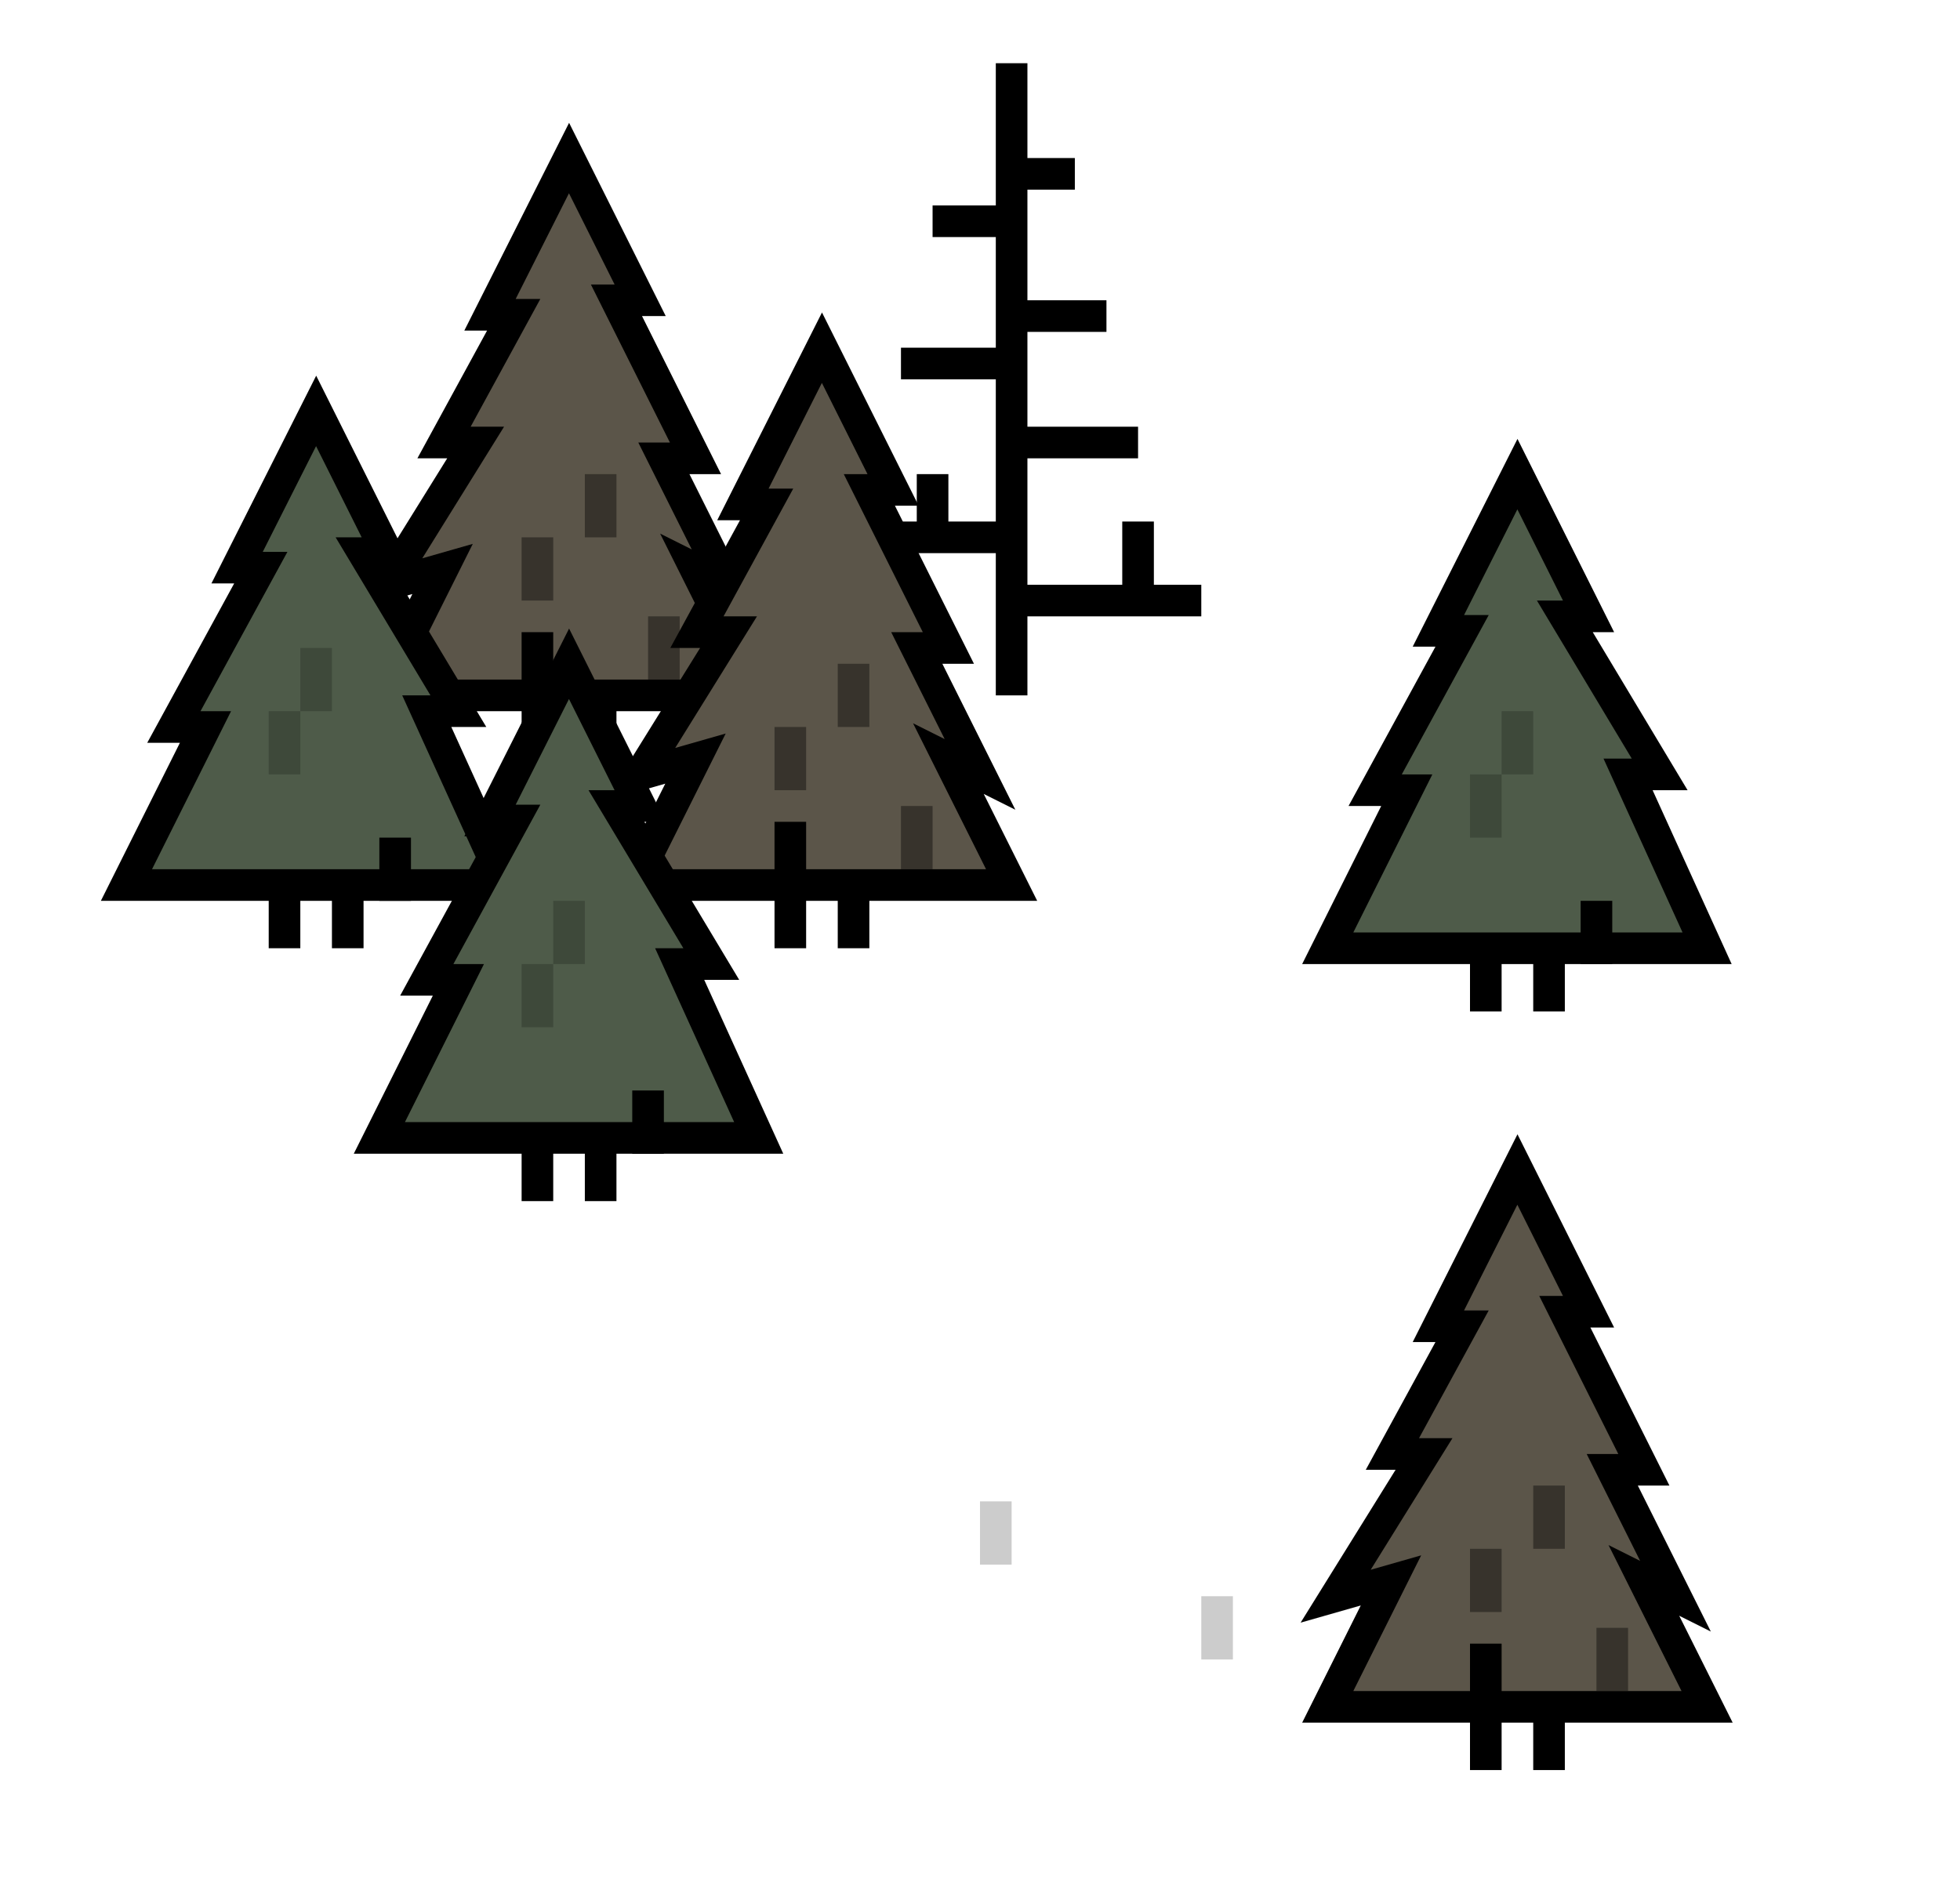
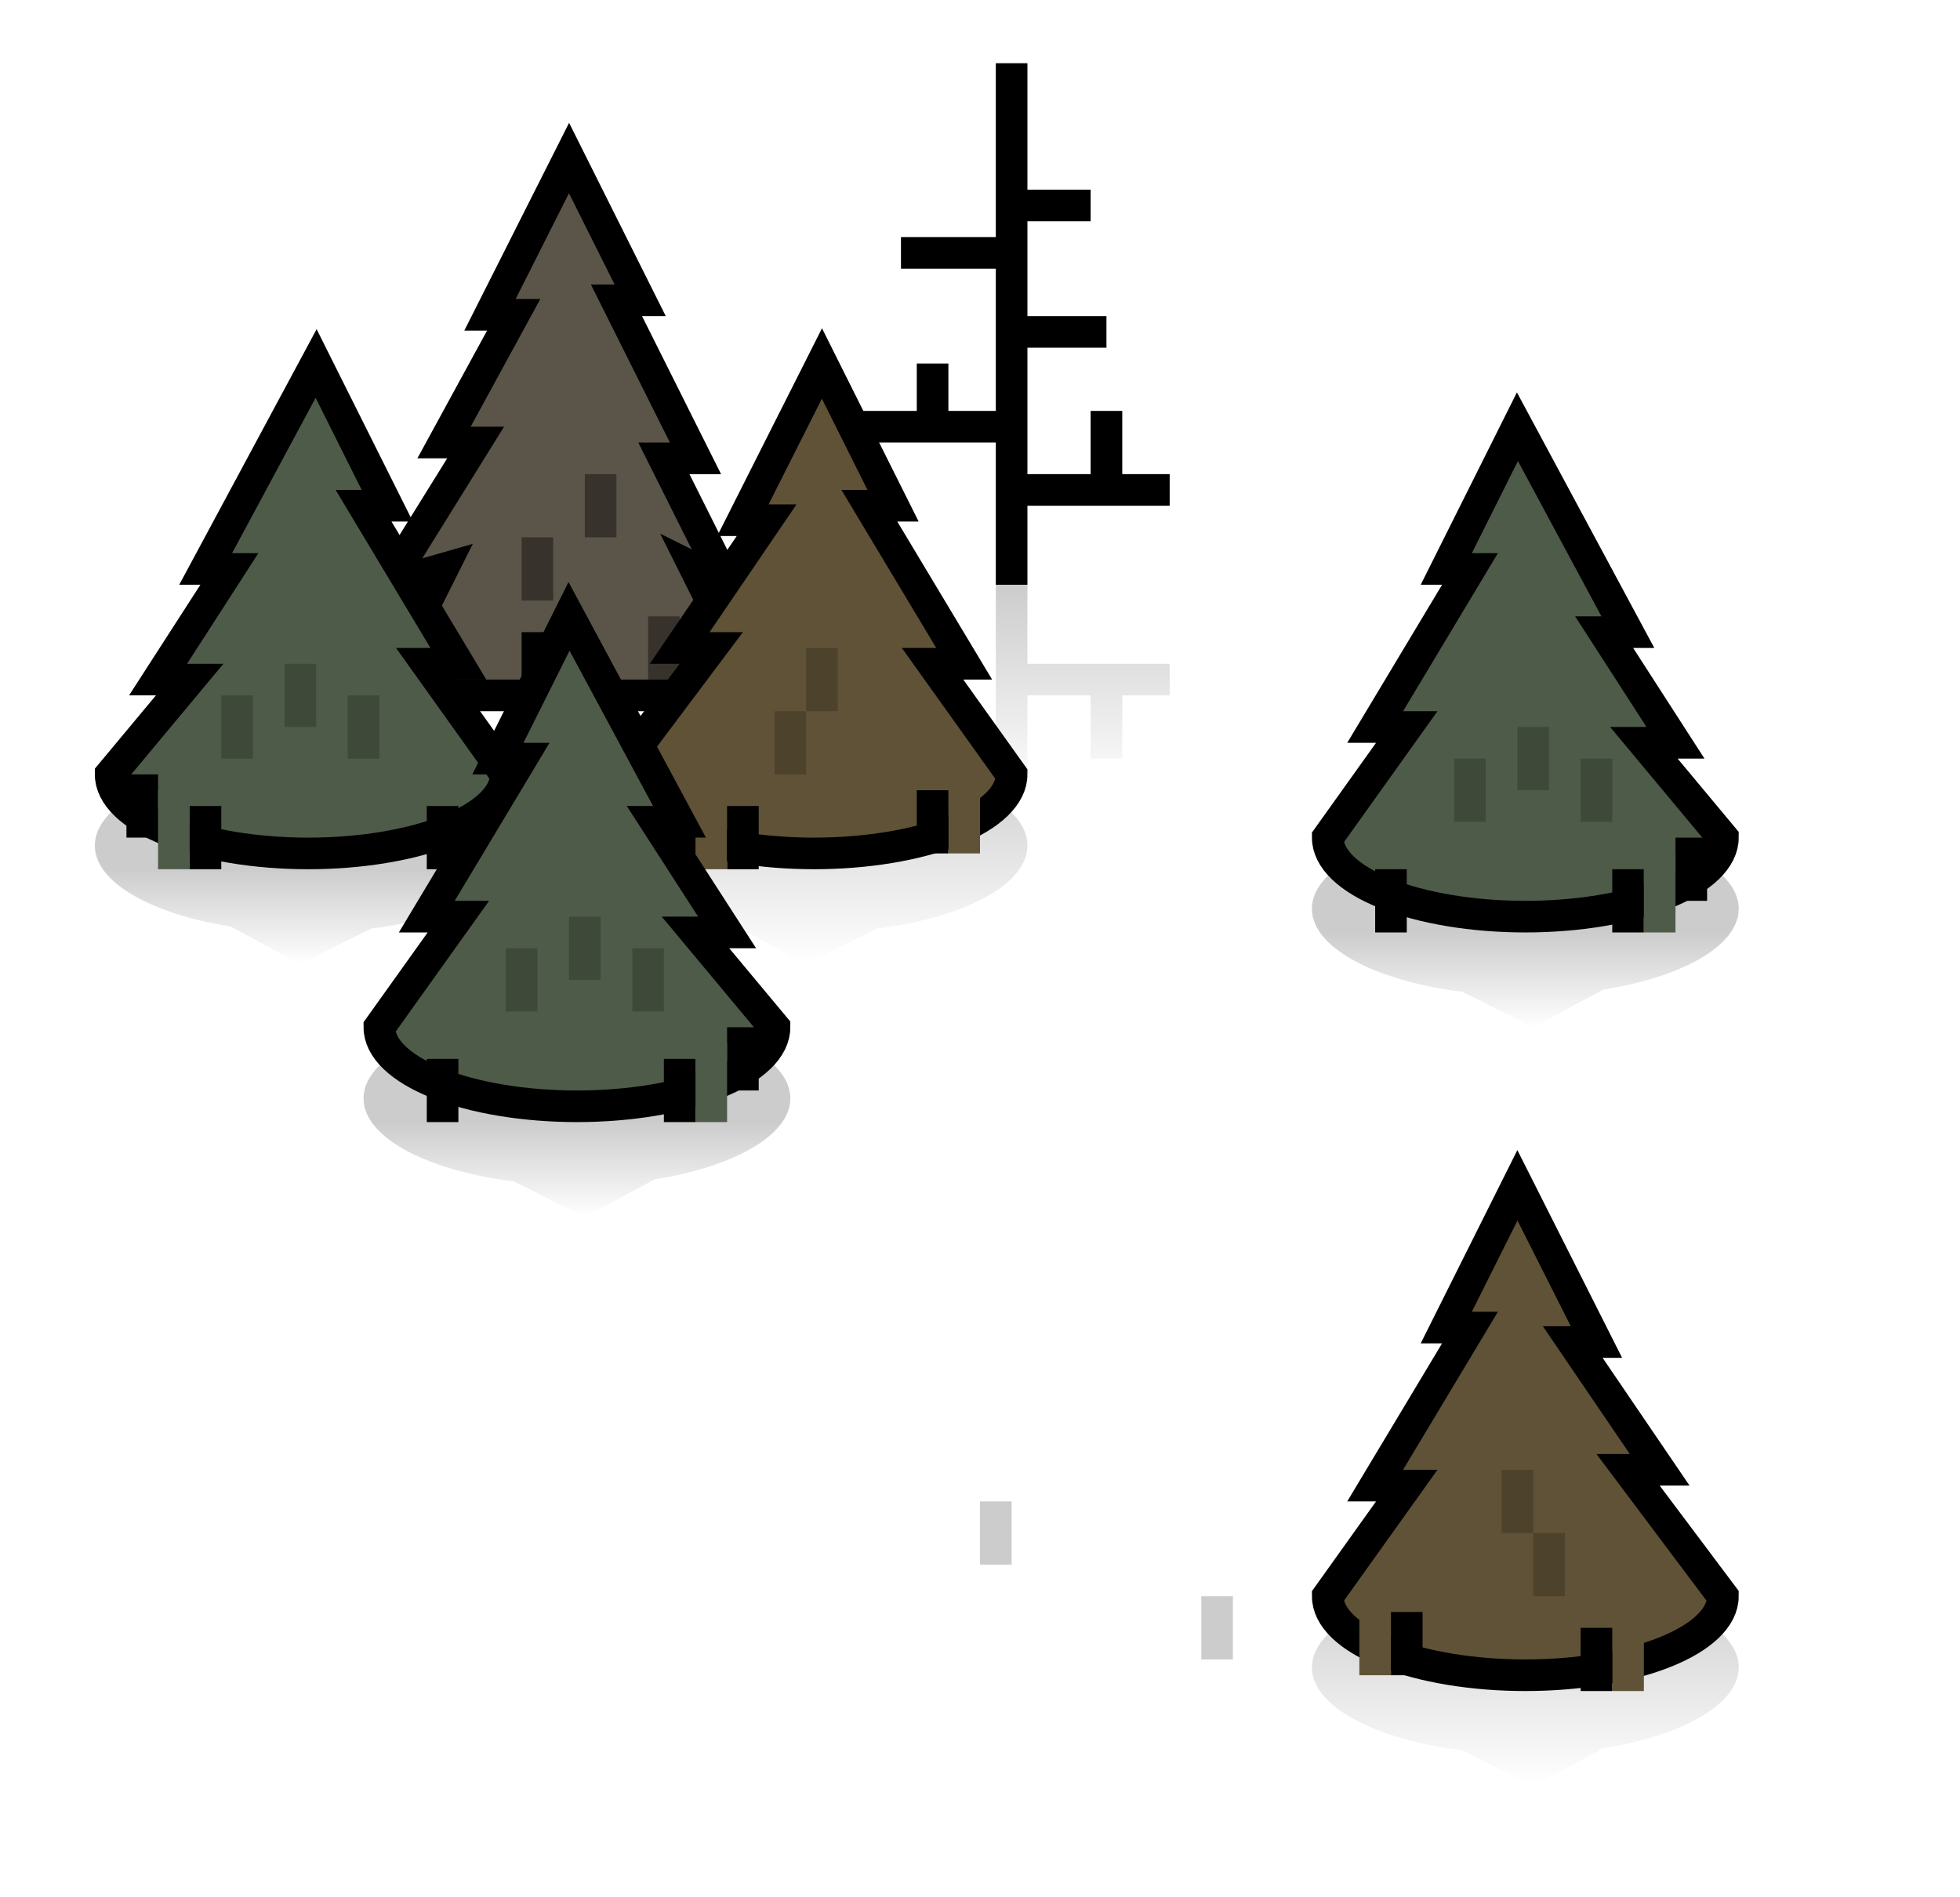
<svg xmlns="http://www.w3.org/2000/svg" width="124" height="120" viewBox="0 0 124 120" fill="none">
-   <path d="M91 83.917L96 74L100.5 83H99L104 93H102L106 101L104 100L108 108H98H94H84L88 100L84.5 101L90.091 92H88.091L92.5 83.917H91Z" fill="#5B5549" />
-   <path d="M98 112V108M94 108H84L88 100L84.5 101L90.091 92H88.091L92.5 83.917H91L96 74L100.5 83H99L104 93H102L106 101L104 100L108 108H98M94 108H98M94 108V112" stroke="black" stroke-width="2" />
-   <rect opacity="0.4" x="93" y="98" width="2" height="4" fill="black" />
-   <rect opacity="0.4" x="97" y="94" width="2" height="4" fill="black" />
-   <rect opacity="0.4" x="101" y="103" width="2" height="4" fill="black" />
-   <rect x="93" y="104" width="2" height="4" fill="black" />
+   <path fill-rule="evenodd" clip-rule="evenodd" d="M83.055 106C83.019 105.835 83 105.669 83 105.5C83 102.462 89.044 100 96.5 100C103.956 100 110 102.462 110 105.5C110 105.669 109.981 105.835 109.945 106H110L109.937 106.034C109.441 108.132 106.05 109.886 101.411 110.625L97 113L92.512 110.756C87.402 110.113 83.588 108.268 83.062 106.031L83 106H83.055Z" fill="url(#paint0_linear_3722_31878)" fill-opacity="0.2" />
+   <path d="M101 84.917L96 75L91.5 84H93L87 94H89L84 101C84 101.657 84.323 102.307 84.951 102.913C85.58 103.52 86.5 104.071 87.661 104.536C88.822 105 90.2 105.368 91.716 105.619C93.233 105.871 94.859 106 96.5 106C98.141 106 99.767 105.871 101.284 105.619C102.8 105.368 104.178 105 105.339 104.536C106.5 104.071 107.42 103.52 108.048 102.913C108.677 102.307 109 101.657 109 101L103 93H105L99.5 84.917H101Z" fill="#605237" stroke="black" stroke-width="2" />
+   <rect opacity="0.2" width="2" height="4" transform="matrix(-1 0 0 1 99 97)" fill="black" />
+   <rect width="2" height="4" transform="matrix(-1 0 0 1 104 103)" fill="#605237" />
+   <rect x="86" y="102" width="2" height="4" fill="#605237" />
+   <rect x="88" y="102" width="2" height="4" fill="black" />
+   <rect x="100" y="103" width="2" height="4" fill="black" />
+   <rect opacity="0.2" width="2" height="4" transform="matrix(-1 0 0 1 97 93)" fill="black" />
  <rect x="62" y="95" width="2" height="4" fill="black" fill-opacity="0.2" />
  <rect x="76" y="101" width="2" height="4" fill="black" fill-opacity="0.2" />
-   <path d="M64 4V11M76 38H72M64 44V38M64 38V34M64 38H72M64 34V28M64 34H59M54 34H59M64 28H72M64 28V23M64 23H57M64 23V20M64 20H70M64 20V14M64 14H59M64 14V11M64 11H68M72 38V33M59 34V30" stroke="black" stroke-width="2" />
+   <path d="M74 31H70M64 37V31M64 31V27M64 31H70M64 27V21M64 27H59M54 27H59M64 21H70M64 21V16M64 16H57M64 16V13M64 13H69M64 13V7V4M70 31V26M59 27V23" stroke="black" stroke-width="2" />
+   <path opacity="0.2" d="M74 43H70M64 37V43M64 43V47M64 43H70M64 47V53M64 47H59M54 47H59M70 43V48M59 47V51" stroke="url(#paint1_linear_3722_31878)" stroke-width="2" />
  <path d="M31 19.917L36 10L40.5 19H39L44 29H42L46 37L44 36L48 44H38H34H24L28 36L24.5 37L30.091 28H28.091L32.5 19.917H31Z" fill="#5B5549" />
  <path d="M38 48V44M34 44H24L28 36L24.5 37L30.091 28H28.091L32.5 19.917H31L36 10L40.5 19H39L44 29H42L46 37L44 36L48 44H38M34 44H38M34 44V48" stroke="black" stroke-width="2" />
  <rect opacity="0.4" x="33" y="34" width="2" height="4" fill="black" />
  <rect opacity="0.4" x="37" y="30" width="2" height="4" fill="black" />
  <rect opacity="0.4" x="41" y="39" width="2" height="4" fill="black" />
  <rect x="33" y="40" width="2" height="4" fill="black" />
-   <path d="M91 39.917L96 30L100.5 39H99L105 49H103L108 60H98H94H84L89 50H87L92.5 39.917H91Z" fill="#4E5B49" />
-   <path d="M98 64V60M94 60H84L89 50H87L92.5 39.917H91L96 30L100.5 39H99L105 49H103L108 60H98M94 60H98M94 60V64" stroke="black" stroke-width="2" />
-   <rect opacity="0.2" x="93" y="49" width="2" height="4" fill="black" />
-   <rect opacity="0.2" x="95" y="45" width="2" height="4" fill="black" />
-   <rect x="100" y="57" width="2" height="4" fill="black" />
-   <path d="M47 31.917L52 22L56.5 31H55L60 41H58L62 49L60 48L64 56H54H50H40L44 48L40.5 49L46.091 40H44.091L48.5 31.917H47Z" fill="#5B5549" />
-   <path d="M54 60V56M50 56H40L44 48L40.5 49L46.091 40H44.091L48.5 31.917H47L52 22L56.5 31H55L60 41H58L62 49L60 48L64 56H54M50 56H54M50 56V60" stroke="black" stroke-width="2" />
-   <rect opacity="0.4" x="49" y="46" width="2" height="4" fill="black" />
-   <rect opacity="0.4" x="53" y="42" width="2" height="4" fill="black" />
-   <rect opacity="0.4" x="57" y="51" width="2" height="4" fill="black" />
-   <rect x="49" y="52" width="2" height="4" fill="black" />
-   <path d="M15 35.917L20 26L24.5 35H23L29 45H27L32 56H22H18H8L13 46H11L16.5 35.917H15Z" fill="#4E5B49" />
-   <path d="M22 60V56M18 56H8L13 46H11L16.5 35.917H15L20 26L24.5 35H23L29 45H27L32 56H22M18 56H22M18 56V60" stroke="black" stroke-width="2" />
-   <rect opacity="0.2" x="17" y="45" width="2" height="4" fill="black" />
-   <rect opacity="0.2" x="19" y="41" width="2" height="4" fill="black" />
-   <rect x="24" y="53" width="2" height="4" fill="black" />
-   <path d="M31 51.917L36 42L40.5 51H39L45 61H43L48 72H38H34H24L29 62H27L32.5 51.917H31Z" fill="#4E5B49" />
-   <path d="M38 76V72M34 72H24L29 62H27L32.5 51.917H31L36 42L40.5 51H39L45 61H43L48 72H38M34 72H38M34 72V76" stroke="black" stroke-width="2" />
-   <rect opacity="0.2" x="33" y="61" width="2" height="4" fill="black" />
-   <rect opacity="0.2" x="35" y="57" width="2" height="4" fill="black" />
-   <rect x="40" y="69" width="2" height="4" fill="black" />
+   <path fill-rule="evenodd" clip-rule="evenodd" d="M83.055 58C83.019 57.835 83 57.669 83 57.5C83 54.462 89.044 52 96.5 52C103.956 52 110 54.462 110 57.5C110 57.669 109.981 57.835 109.945 58H110L109.937 58.034C109.441 60.132 106.05 61.886 101.411 62.625L97 65L92.512 62.756C87.402 62.113 83.588 60.268 83.062 58.031L83 58H83.055Z" fill="url(#paint2_linear_3722_31878)" fill-opacity="0.2" />
+   <path d="M102.988 40L96 27L91.5 36H93L87 46H89L84 53C84 53.657 84.323 54.307 84.951 54.913C85.58 55.52 86.5 56.071 87.661 56.535C88.822 57 90.2 57.368 91.716 57.619C93.233 57.871 94.859 58 96.5 58C98.141 58 99.767 57.871 101.284 57.619C102.8 57.368 104.178 57 105.339 56.535C106.5 56.071 107.42 55.52 108.048 54.913C108.677 54.307 109 53.657 109 53L104 47H106L101.488 40H102.988Z" fill="#4E5B49" stroke="black" stroke-width="2" />
+   <rect opacity="0.2" width="2" height="4" transform="matrix(-1 0 0 1 102 48)" fill="black" />
+   <rect opacity="0.2" width="2" height="4" transform="matrix(-1 0 0 1 98 46)" fill="black" />
+   <rect opacity="0.2" width="2" height="4" transform="matrix(-1 0 0 1 94 48)" fill="black" />
+   <rect width="2" height="4" transform="matrix(-1 0 0 1 89 55)" fill="black" />
+   <rect width="2" height="4" transform="matrix(-1 0 0 1 108 53)" fill="black" />
+   <rect width="2" height="4" transform="matrix(-1 0 0 1 104 55)" fill="black" />
+   <rect width="2" height="5" transform="matrix(-1 0 0 1 106 54)" fill="#4E5B49" />
+   <path fill-rule="evenodd" clip-rule="evenodd" d="M64.945 54C64.981 53.835 65 53.669 65 53.5C65 50.462 58.956 48 51.5 48C44.044 48 38 50.462 38 53.5C38 53.669 38.019 53.835 38.055 54H38L38.063 54.034C38.559 56.132 41.95 57.886 46.589 58.625L51 61L55.488 58.756C60.598 58.113 64.412 56.268 64.938 54.031L65 54H64.945Z" fill="url(#paint3_linear_3722_31878)" fill-opacity="0.2" />
+   <path d="M47 32.917L52 23L56.5 32H55L61 42H59L64 49C64 49.657 63.677 50.307 63.048 50.913C62.42 51.52 61.5 52.071 60.339 52.535C59.178 53 57.8 53.368 56.283 53.619C54.767 53.871 53.142 54 51.5 54C49.858 54 48.233 53.871 46.717 53.619C45.2 53.368 43.822 53 42.661 52.535C41.5 52.071 40.58 51.52 39.952 50.913C39.323 50.307 39 49.657 39 49L45 41H43L48.5 32.917H47Z" fill="#605237" stroke="black" stroke-width="2" />
+   <rect opacity="0.2" x="49" y="45" width="2" height="4" fill="black" />
+   <rect x="44" y="51" width="2" height="4" fill="#605237" />
+   <rect width="2" height="4" transform="matrix(-1 -8.74228e-08 -8.74228e-08 1 62 50)" fill="#605237" />
+   <rect width="2" height="4" transform="matrix(-1 -8.74228e-08 -8.74228e-08 1 60 50)" fill="black" />
+   <rect width="2" height="4" transform="matrix(-1 8.74228e-08 8.74228e-08 1 48 51)" fill="black" />
+   <rect opacity="0.2" x="51" y="41" width="2" height="4" fill="black" />
+   <path fill-rule="evenodd" clip-rule="evenodd" d="M32.945 54C32.981 53.835 33 53.669 33 53.5C33 50.462 26.956 48 19.5 48C12.044 48 6 50.462 6 53.5C6 53.669 6.019 53.835 6.055 54H6L6.063 54.034C6.559 56.132 9.95 57.886 14.589 58.625L19 61L23.488 58.756C28.598 58.113 32.412 56.268 32.938 54.031L33 54H32.945Z" fill="url(#paint4_linear_3722_31878)" fill-opacity="0.2" />
+   <path d="M13.012 36L20 23L24.5 32H23L29 42H27L32 49C32 49.657 31.677 50.307 31.049 50.913C30.42 51.52 29.5 52.071 28.339 52.535C27.178 53 25.8 53.368 24.284 53.619C22.767 53.871 21.142 54 19.5 54C17.858 54 16.233 53.871 14.716 53.619C13.2 53.368 11.822 53 10.661 52.535C9.5 52.071 8.58 51.52 7.952 50.913C7.323 50.307 7 49.657 7 49L12 43H10L14.512 36H13.012Z" fill="#4E5B49" stroke="black" stroke-width="2" />
+   <rect opacity="0.2" x="14" y="44" width="2" height="4" fill="black" />
+   <rect opacity="0.2" x="18" y="42" width="2" height="4" fill="black" />
+   <rect opacity="0.2" x="22" y="44" width="2" height="4" fill="black" />
+   <rect x="27" y="51" width="2" height="4" fill="black" />
+   <rect x="8" y="49" width="2" height="4" fill="black" />
+   <rect x="12" y="51" width="2" height="4" fill="black" />
+   <rect x="10" y="50" width="2" height="5" fill="#4E5B49" />
+   <path fill-rule="evenodd" clip-rule="evenodd" d="M23.055 70C23.019 69.835 23 69.668 23 69.5C23 66.462 29.044 64 36.5 64C43.956 64 50 66.462 50 69.5C50 69.668 49.981 69.835 49.945 70H50L49.937 70.034C49.441 72.132 46.05 73.886 41.411 74.625L37 77L32.512 74.756C27.402 74.113 23.588 72.268 23.062 70.031L23 70H23.055Z" fill="url(#paint5_linear_3722_31878)" fill-opacity="0.2" />
+   <path d="M42.988 52L36 39L31.5 48H33L27 58H29L24 65C24 65.657 24.323 66.307 24.951 66.913C25.58 67.52 26.5 68.071 27.661 68.535C28.822 69 30.2 69.368 31.716 69.619C33.233 69.871 34.858 70 36.5 70C38.142 70 39.767 69.871 41.283 69.619C42.8 69.368 44.178 69 45.339 68.535C46.5 68.071 47.42 67.52 48.048 66.913C48.677 66.307 49 65.657 49 65L44 59H46L41.488 52H42.988Z" fill="#4E5B49" stroke="black" stroke-width="2" />
+   <rect opacity="0.2" width="2" height="4" transform="matrix(-1 0 0 1 42 60)" fill="black" />
+   <rect opacity="0.2" width="2" height="4" transform="matrix(-1 0 0 1 38 58)" fill="black" />
+   <rect opacity="0.2" width="2" height="4" transform="matrix(-1 0 0 1 34 60)" fill="black" />
+   <rect width="2" height="4" transform="matrix(-1 0 0 1 29 67)" fill="black" />
+   <rect width="2" height="4" transform="matrix(-1 0 0 1 48 65)" fill="black" />
+   <rect width="2" height="4" transform="matrix(-1 0 0 1 44 67)" fill="black" />
+   <rect width="2" height="5" transform="matrix(-1 0 0 1 46 66)" fill="#4E5B49" />
+   <defs>
+     <linearGradient id="paint0_linear_3722_31878" x1="96.5" y1="100" x2="96.5" y2="113" gradientUnits="userSpaceOnUse">
+       <stop />
+       <stop offset="1" stop-opacity="0" />
+     </linearGradient>
+     <linearGradient id="paint1_linear_3722_31878" x1="64" y1="50.5" x2="64" y2="37" gradientUnits="userSpaceOnUse">
+       <stop stop-opacity="0" />
+       <stop offset="1" />
+     </linearGradient>
+     <linearGradient id="paint2_linear_3722_31878" x1="96.5" y1="59" x2="96.5" y2="65" gradientUnits="userSpaceOnUse">
+       <stop />
+       <stop offset="1" stop-opacity="0" />
+     </linearGradient>
+     <linearGradient id="paint3_linear_3722_31878" x1="51.5" y1="48" x2="51.5" y2="61" gradientUnits="userSpaceOnUse">
+       <stop />
+       <stop offset="1" stop-opacity="0" />
+     </linearGradient>
+     <linearGradient id="paint4_linear_3722_31878" x1="19.5" y1="55" x2="19.5" y2="61" gradientUnits="userSpaceOnUse">
+       <stop />
+       <stop offset="1" stop-opacity="0" />
+     </linearGradient>
+     <linearGradient id="paint5_linear_3722_31878" x1="36.5" y1="71" x2="36.5" y2="77" gradientUnits="userSpaceOnUse">
+       <stop />
+       <stop offset="1" stop-opacity="0" />
+     </linearGradient>
+   </defs>
</svg>
